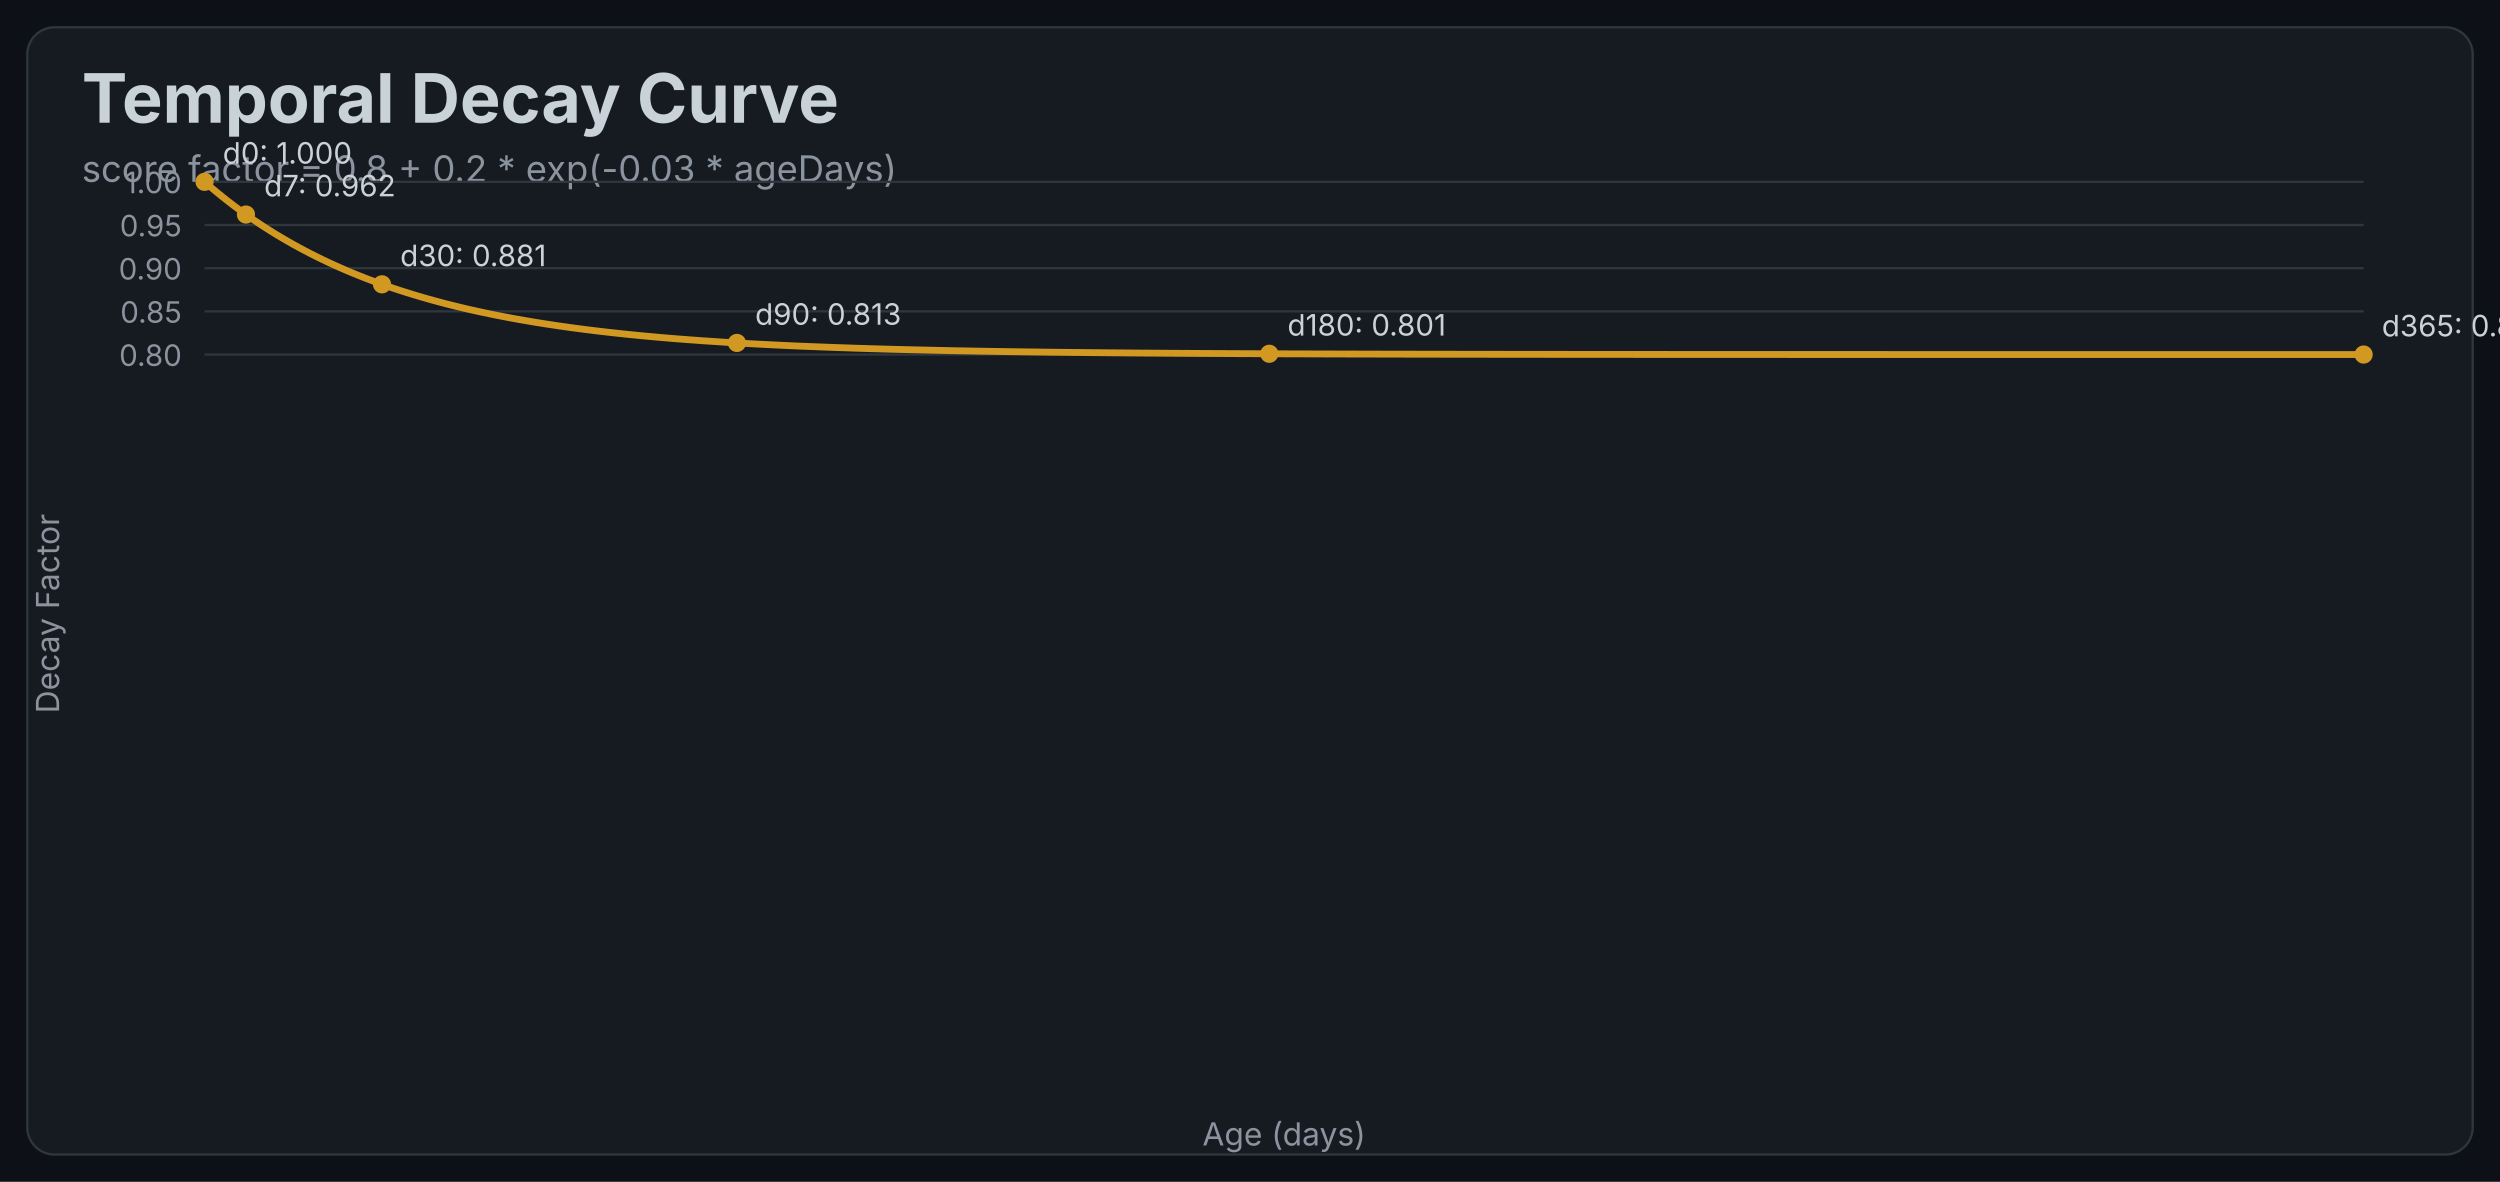
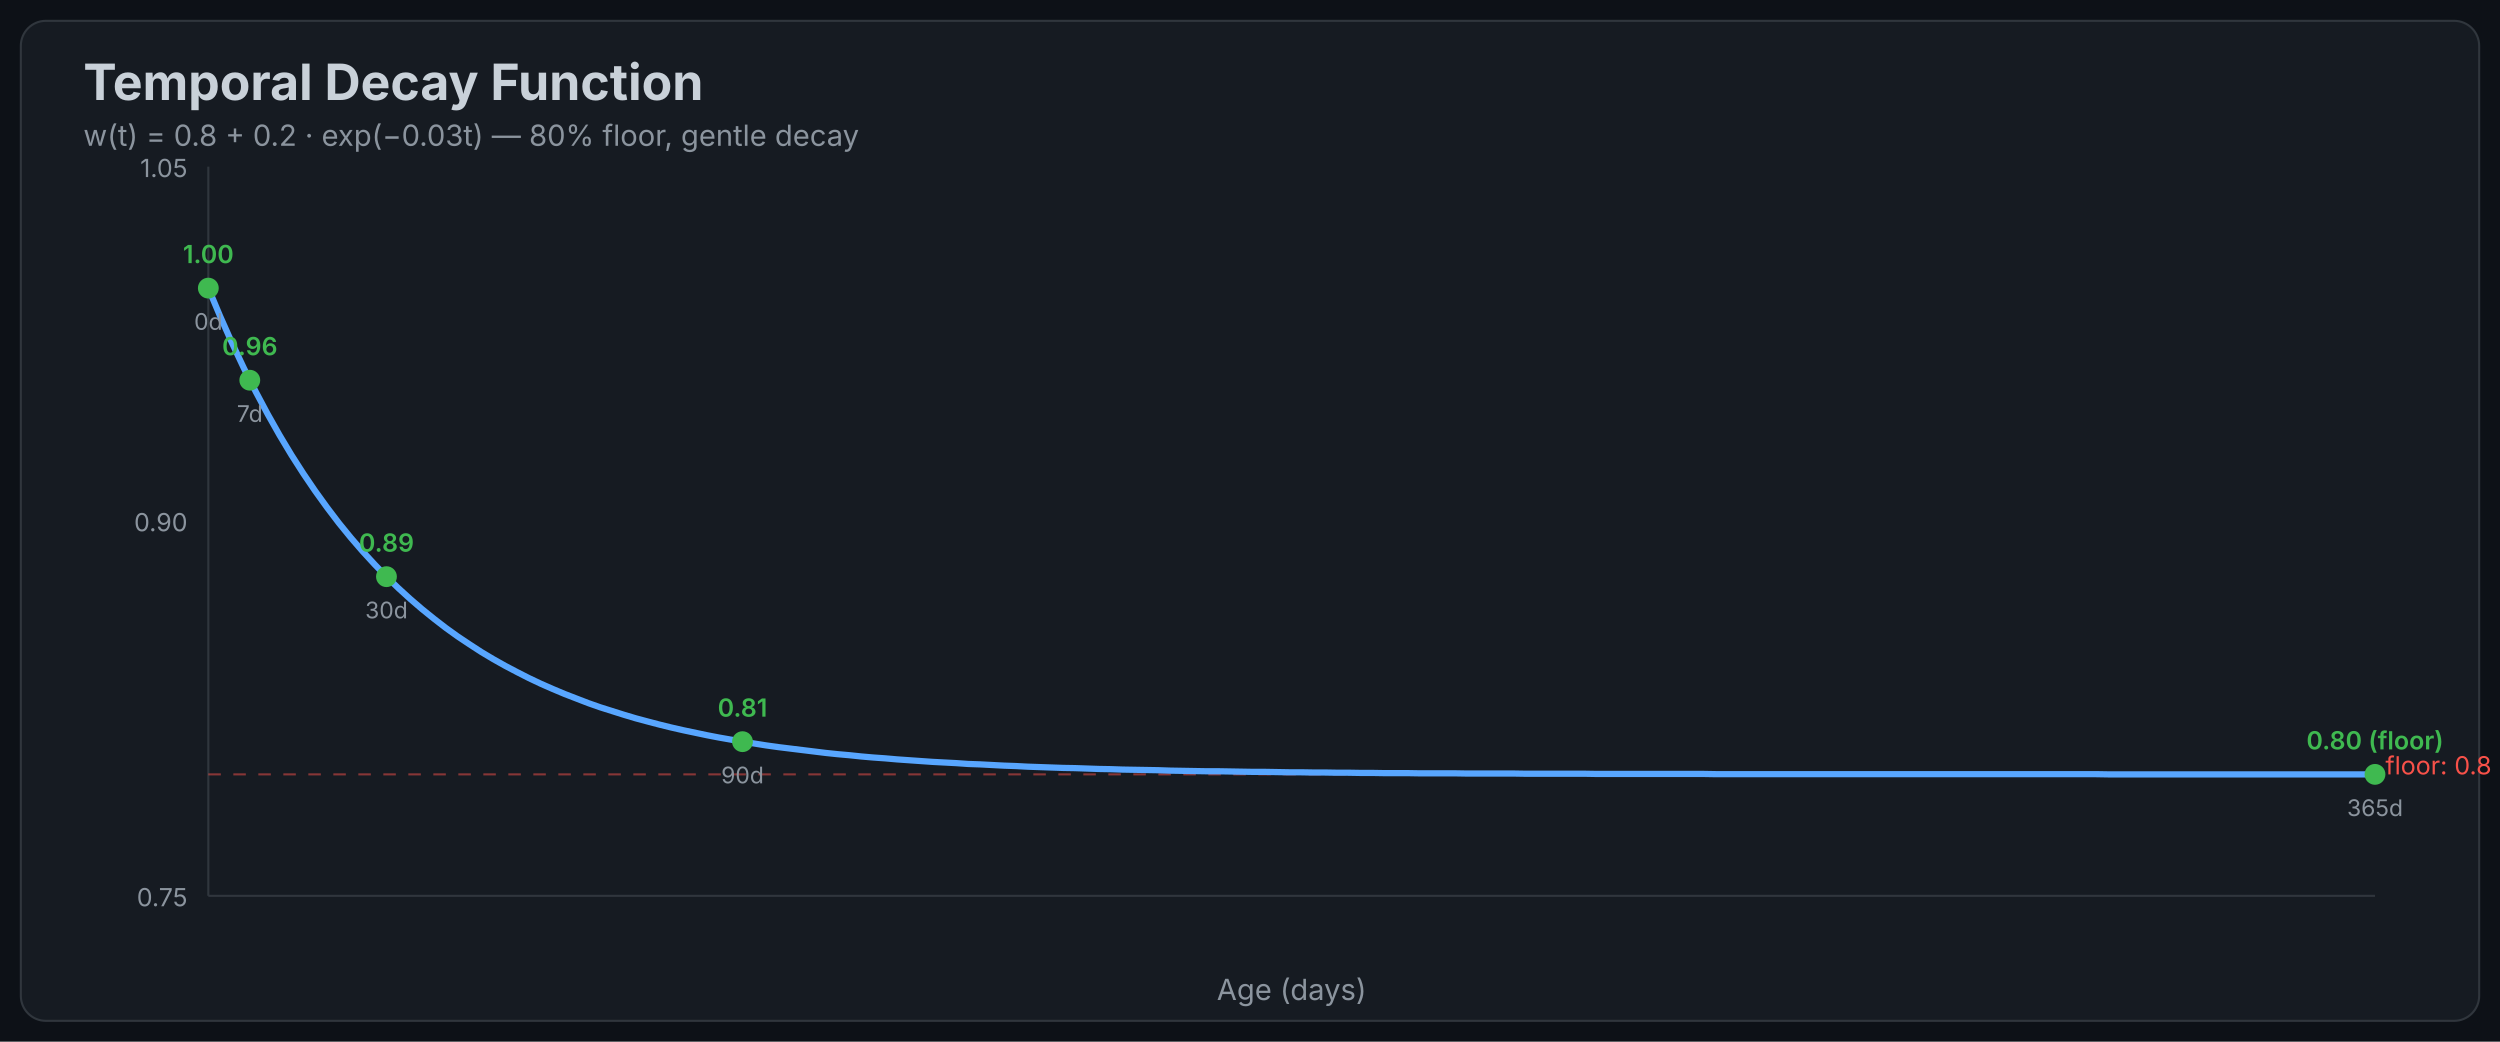
- <svg xmlns="http://www.w3.org/2000/svg" viewBox="0 0 1100 520" width="1100" height="520" role="img" aria-label="memory-spark chart">
+ <svg xmlns="http://www.w3.org/2000/svg" viewBox="0 0 1200 500" width="1200" height="500" role="img" aria-label="memory-spark chart">
  <defs>
-     <style>
-       text { font-family: -apple-system, BlinkMacSystemFont, 'Segoe UI', sans-serif; }
-     </style>
+     <style>text { font-family: -apple-system, BlinkMacSystemFont, 'Segoe UI', sans-serif; }</style>
  </defs>
-   <rect x="0" y="0" width="1100" height="520" fill="#0d1117" />
-   <rect x="12" y="12" width="1076" height="496" rx="12" fill="#161b22" stroke="#30363d" />
-   <text x="36" y="54" fill="#c9d1d9" font-size="30" font-weight="700">Temporal Decay Curve</text>
-   <text x="36" y="80" fill="#8b949e" font-size="16">score factor = 0.8 + 0.2 * exp(-0.03 * ageDays)</text>
-   <line x1="90" x2="1040" y1="156" y2="156" stroke="#30363d" />
-   <text x="80" y="161" fill="#8b949e" text-anchor="end" font-size="13">0.80</text>
-   <line x1="90" x2="1040" y1="137" y2="137" stroke="#30363d" />
-   <text x="80" y="142" fill="#8b949e" text-anchor="end" font-size="13">0.85</text>
-   <line x1="90" x2="1040" y1="118" y2="118" stroke="#30363d" />
-   <text x="80" y="123" fill="#8b949e" text-anchor="end" font-size="13">0.90</text>
-   <line x1="90" x2="1040" y1="99" y2="99" stroke="#30363d" />
-   <text x="80" y="104" fill="#8b949e" text-anchor="end" font-size="13">0.95</text>
-   <line x1="90" x2="1040" y1="80" y2="80" stroke="#30363d" />
-   <text x="80" y="85" fill="#8b949e" text-anchor="end" font-size="13">1.00</text>
-   <path d="M90.00 80.00 L92.60 82.25 L95.21 84.43 L97.81 86.54 L100.41 88.59 L103.01 90.59 L105.62 92.52 L108.22 94.40 L110.82 96.22 L113.42 97.98 L116.03 99.70 L118.63 101.36 L121.23 102.98 L123.84 104.54 L126.44 106.06 L129.04 107.54 L131.64 108.97 L134.25 110.36 L136.85 111.71 L139.45 113.02 L142.05 114.29 L144.66 115.52 L147.26 116.72 L149.86 117.88 L152.47 119.01 L155.07 120.10 L157.67 121.16 L160.27 122.19 L162.88 123.19 L165.48 124.16 L168.08 125.10 L170.68 126.01 L173.29 126.90 L175.89 127.76 L178.49 128.59 L181.10 129.40 L183.70 130.19 L186.30 130.95 L188.90 131.69 L191.51 132.41 L194.11 133.11 L196.71 133.79 L199.32 134.44 L201.92 135.08 L204.52 135.70 L207.12 136.30 L209.73 136.88 L212.33 137.45 L214.93 137.99 L217.53 138.53 L220.14 139.04 L222.74 139.54 L225.34 140.03 L227.95 140.50 L230.55 140.96 L233.15 141.40 L235.75 141.84 L238.36 142.25 L240.96 142.66 L243.56 143.05 L246.16 143.44 L248.77 143.81 L251.37 144.17 L253.97 144.52 L256.58 144.86 L259.18 145.19 L261.78 145.51 L264.38 145.82 L266.99 146.12 L269.59 146.41 L272.19 146.69 L274.79 146.97 L277.40 147.24 L280.00 147.49 L282.60 147.75 L285.21 147.99 L287.81 148.23 L290.41 148.46 L293.01 148.68 L295.62 148.90 L298.22 149.11 L300.82 149.31 L303.42 149.51 L306.03 149.70 L308.63 149.89 L311.23 150.07 L313.84 150.24 L316.44 150.41 L319.04 150.58 L321.64 150.74 L324.25 150.89 L326.85 151.04 L329.45 151.19 L332.05 151.33 L334.66 151.47 L337.26 151.60 L339.86 151.73 L342.47 151.86 L345.07 151.98 L347.67 152.10 L350.27 152.22 L352.88 152.33 L355.48 152.44 L358.08 152.54 L360.68 152.64 L363.29 152.74 L365.89 152.84 L368.49 152.93 L371.10 153.02 L373.70 153.11 L376.30 153.20 L378.90 153.28 L381.51 153.36 L384.11 153.44 L386.71 153.51 L389.32 153.59 L391.92 153.66 L394.52 153.73 L397.12 153.79 L399.73 153.86 L402.33 153.92 L404.93 153.98 L407.53 154.04 L410.14 154.10 L412.74 154.16 L415.34 154.21 L417.95 154.27 L420.55 154.32 L423.15 154.37 L425.75 154.41 L428.36 154.46 L430.96 154.51 L433.56 154.55 L436.16 154.59 L438.77 154.64 L441.37 154.68 L443.97 154.72 L446.58 154.75 L449.18 154.79 L451.78 154.83 L454.38 154.86 L456.99 154.89 L459.59 154.93 L462.19 154.96 L464.79 154.99 L467.40 155.02 L470.00 155.05 L472.60 155.08 L475.21 155.10 L477.81 155.13 L480.41 155.16 L483.01 155.18 L485.62 155.20 L488.22 155.23 L490.82 155.25 L493.42 155.27 L496.03 155.29 L498.63 155.32 L501.23 155.34 L503.84 155.36 L506.44 155.37 L509.04 155.39 L511.64 155.41 L514.25 155.43 L516.85 155.45 L519.45 155.46 L522.05 155.48 L524.66 155.49 L527.26 155.51 L529.86 155.52 L532.47 155.54 L535.07 155.55 L537.67 155.56 L540.27 155.58 L542.88 155.59 L545.48 155.60 L548.08 155.61 L550.68 155.62 L553.29 155.64 L555.89 155.65 L558.49 155.66 L561.10 155.67 L563.70 155.68 L566.30 155.69 L568.90 155.70 L571.51 155.70 L574.11 155.71 L576.71 155.72 L579.32 155.73 L581.92 155.74 L584.52 155.75 L587.12 155.75 L589.73 155.76 L592.33 155.77 L594.93 155.77 L597.53 155.78 L600.14 155.79 L602.74 155.79 L605.34 155.80 L607.95 155.81 L610.55 155.81 L613.15 155.82 L615.75 155.82 L618.36 155.83 L620.96 155.83 L623.56 155.84 L626.16 155.84 L628.77 155.85 L631.37 155.85 L633.97 155.86 L636.58 155.86 L639.18 155.86 L641.78 155.87 L644.38 155.87 L646.99 155.88 L649.59 155.88 L652.19 155.88 L654.79 155.89 L657.40 155.89 L660.00 155.89 L662.60 155.90 L665.21 155.90 L667.81 155.90 L670.41 155.91 L673.01 155.91 L675.62 155.91 L678.22 155.91 L680.82 155.92 L683.42 155.92 L686.03 155.92 L688.63 155.92 L691.23 155.93 L693.84 155.93 L696.44 155.93 L699.04 155.93 L701.64 155.93 L704.25 155.94 L706.85 155.94 L709.45 155.94 L712.05 155.94 L714.66 155.94 L717.26 155.94 L719.86 155.95 L722.47 155.95 L725.07 155.95 L727.67 155.95 L730.27 155.95 L732.88 155.95 L735.48 155.96 L738.08 155.96 L740.68 155.96 L743.29 155.96 L745.89 155.96 L748.49 155.96 L751.10 155.96 L753.70 155.96 L756.30 155.96 L758.90 155.97 L761.51 155.97 L764.11 155.97 L766.71 155.97 L769.32 155.97 L771.92 155.97 L774.52 155.97 L777.12 155.97 L779.73 155.97 L782.33 155.97 L784.93 155.97 L787.53 155.98 L790.14 155.98 L792.74 155.98 L795.34 155.98 L797.95 155.98 L800.55 155.98 L803.15 155.98 L805.75 155.98 L808.36 155.98 L810.96 155.98 L813.56 155.98 L816.16 155.98 L818.77 155.98 L821.37 155.98 L823.97 155.98 L826.58 155.98 L829.18 155.98 L831.78 155.99 L834.38 155.99 L836.99 155.99 L839.59 155.99 L842.19 155.99 L844.79 155.99 L847.40 155.99 L850.00 155.99 L852.60 155.99 L855.21 155.99 L857.81 155.99 L860.41 155.99 L863.01 155.99 L865.62 155.99 L868.22 155.99 L870.82 155.99 L873.42 155.99 L876.03 155.99 L878.63 155.99 L881.23 155.99 L883.84 155.99 L886.44 155.99 L889.04 155.99 L891.64 155.99 L894.25 155.99 L896.85 155.99 L899.45 155.99 L902.05 155.99 L904.66 155.99 L907.26 155.99 L909.86 155.99 L912.47 155.99 L915.07 155.99 L917.67 155.99 L920.27 155.99 L922.88 155.99 L925.48 156.00 L928.08 156.00 L930.68 156.00 L933.29 156.00 L935.89 156.00 L938.49 156.00 L941.10 156.00 L943.70 156.00 L946.30 156.00 L948.90 156.00 L951.51 156.00 L954.11 156.00 L956.71 156.00 L959.32 156.00 L961.92 156.00 L964.52 156.00 L967.12 156.00 L969.73 156.00 L972.33 156.00 L974.93 156.00 L977.53 156.00 L980.14 156.00 L982.74 156.00 L985.34 156.00 L987.95 156.00 L990.55 156.00 L993.15 156.00 L995.75 156.00 L998.36 156.00 L1000.96 156.00 L1003.56 156.00 L1006.16 156.00 L1008.77 156.00 L1011.37 156.00 L1013.97 156.00 L1016.58 156.00 L1019.18 156.00 L1021.78 156.00 L1024.38 156.00 L1026.99 156.00 L1029.59 156.00 L1032.19 156.00 L1034.79 156.00 L1037.40 156.00 L1040.00 156.00" fill="none" stroke="#d29922" stroke-width="3" />
-   <circle cx="90" cy="80" r="4" fill="#d29922" />
-   <text x="98" y="72" fill="#c9d1d9" font-size="13">d0: 1.000</text>
-   <circle cx="108.219" cy="94.396" r="4" fill="#d29922" />
-   <text x="116.219" y="86.396" fill="#c9d1d9" font-size="13">d7: 0.962</text>
-   <circle cx="168.082" cy="125.101" r="4" fill="#d29922" />
-   <text x="176.082" y="117.101" fill="#c9d1d9" font-size="13">d30: 0.881</text>
-   <circle cx="324.247" cy="150.892" r="4" fill="#d29922" />
-   <text x="332.247" y="142.892" fill="#c9d1d9" font-size="13">d90: 0.813</text>
-   <circle cx="558.493" cy="155.657" r="4" fill="#d29922" />
-   <text x="566.493" y="147.657" fill="#c9d1d9" font-size="13">d180: 0.801</text>
-   <circle cx="1040" cy="155.999" r="4" fill="#d29922" />
-   <text x="1048" y="147.999" fill="#c9d1d9" font-size="13">d365: 0.800</text>
-   <text x="565" y="504" fill="#8b949e" text-anchor="middle" font-size="14">Age (days)</text>
-   <text transform="translate(26 270) rotate(-90)" fill="#8b949e" text-anchor="middle" font-size="14">Decay Factor</text>
+   <rect width="1200" height="500" fill="#0d1117" />
+   <rect x="10" y="10" width="1180" height="480" rx="12" fill="#161b22" stroke="#30363d" />
+   <text x="40" y="48" fill="#c9d1d9" font-size="24" font-weight="700">Temporal Decay Function</text>
+   <text x="40" y="70" fill="#8b949e" font-size="14">w(t) = 0.8 + 0.2 · exp(−0.03t) — 80% floor, gentle decay</text>
+   <line x1="100" y1="80" x2="100" y2="430" stroke="#30363d" />
+   <line x1="100" y1="430" x2="1140" y2="430" stroke="#30363d" />
+   <line x1="100" y1="371.7" x2="1140" y2="371.7" stroke="#f85149" stroke-dasharray="6" opacity="0.5" />
+   <text x="1145" y="371.7" fill="#f85149" font-size="12">floor: 0.8</text>
+   <text x="90" y="85" text-anchor="end" fill="#8b949e" font-size="12">1.05</text>
+   <text x="90" y="255.0" text-anchor="end" fill="#8b949e" font-size="12">0.90</text>
+   <text x="90" y="435" text-anchor="end" fill="#8b949e" font-size="12">0.75</text>
+   <text x="620.0" y="480" text-anchor="middle" fill="#8b949e" font-size="14">Age (days)</text>
+   <polyline points="100.0,138.3 105.7,151.9 111.4,164.7 117.1,176.8 122.8,188.1 128.5,198.8 134.2,208.9 139.9,218.4 145.6,227.3 151.3,235.7 157.0,243.6 162.7,251.1 168.4,258.1 174.1,264.7 179.8,270.9 185.5,276.8 191.2,282.3 196.9,287.5 202.6,292.4 208.3,297.0 214.0,301.4 219.7,305.5 225.4,309.3 231.1,313.0 236.8,316.4 242.5,319.6 248.2,322.6 253.9,325.5 259.6,328.2 265.3,330.7 271.0,333.1 276.7,335.3 282.4,337.5 288.1,339.5 293.8,341.3 299.5,343.1 305.2,344.8 310.8,346.3 316.5,347.8 322.2,349.2 327.9,350.5 333.6,351.7 339.3,352.9 345.0,354.0 350.7,355.0 356.4,356.0 362.1,356.9 367.8,357.8 373.5,358.6 379.2,359.3 384.9,360.0 390.6,360.7 396.3,361.4 402.0,362.0 407.7,362.5 413.4,363.1 419.1,363.6 424.8,364.0 430.5,364.5 436.2,364.9 441.9,365.3 447.6,365.7 453.3,366.0 459.0,366.3 464.7,366.7 470.4,366.9 476.1,367.2 481.8,367.5 487.5,367.7 493.2,368.0 498.9,368.2 504.6,368.4 510.3,368.6 516.0,368.7 521.7,368.9 527.4,369.1 533.1,369.2 538.8,369.4 544.5,369.5 550.2,369.6 555.9,369.7 561.6,369.9 567.3,370.0 573.0,370.1 578.7,370.2 584.4,370.2 590.1,370.3 595.8,370.4 601.5,370.5 607.2,370.5 612.9,370.6 618.6,370.7 624.3,370.7 630.0,370.8 635.7,370.8 641.4,370.9 647.1,370.9 652.8,371.0 658.5,371.0 664.2,371.1 669.9,371.1 675.6,371.1 681.3,371.2 687.0,371.2 692.7,371.2 698.4,371.2 704.1,371.3 709.8,371.3 715.5,371.3 721.2,371.3 726.8,371.3 732.5,371.4 738.2,371.4 743.9,371.4 749.6,371.4 755.3,371.4 761.0,371.4 766.7,371.5 772.4,371.5 778.1,371.5 783.8,371.5 789.5,371.5 795.2,371.5 800.9,371.5 806.6,371.5 812.3,371.5 818.0,371.5 823.7,371.6 829.4,371.6 835.1,371.6 840.8,371.6 846.5,371.6 852.2,371.6 857.9,371.6 863.6,371.6 869.3,371.6 875.0,371.6 880.7,371.6 886.4,371.6 892.1,371.6 897.8,371.6 903.5,371.6 909.2,371.6 914.9,371.6 920.6,371.6 926.3,371.6 932.0,371.6 937.7,371.6 943.4,371.6 949.1,371.6 954.8,371.6 960.5,371.6 966.2,371.6 971.9,371.6 977.6,371.6 983.3,371.6 989.0,371.6 994.7,371.6 1000.4,371.6 1006.1,371.6 1011.8,371.7 1017.5,371.7 1023.2,371.7 1028.9,371.7 1034.6,371.7 1040.3,371.7 1046.0,371.7 1051.7,371.7 1057.4,371.7 1063.1,371.7 1068.8,371.7 1074.5,371.7 1080.2,371.7 1085.9,371.7 1091.6,371.7 1097.3,371.7 1103.0,371.7 1108.7,371.7 1114.4,371.7 1120.1,371.7 1125.8,371.7 1131.5,371.7 1137.2,371.7" fill="none" stroke="#58a6ff" stroke-width="3" />
+   <circle cx="100.0" cy="138.3" r="5" fill="#3fb950" />
+   <text x="100.0" y="126.3" text-anchor="middle" fill="#3fb950" font-size="12" font-weight="600">1.00</text>
+   <text x="100.0" y="158.3" text-anchor="middle" fill="#8b949e" font-size="11">0d</text>
+   <circle cx="119.9" cy="182.5" r="5" fill="#3fb950" />
+   <text x="119.9" y="170.5" text-anchor="middle" fill="#3fb950" font-size="12" font-weight="600">0.96</text>
+   <text x="119.9" y="202.5" text-anchor="middle" fill="#8b949e" font-size="11">7d</text>
+   <circle cx="185.5" cy="276.8" r="5" fill="#3fb950" />
+   <text x="185.5" y="264.8" text-anchor="middle" fill="#3fb950" font-size="12" font-weight="600">0.89</text>
+   <text x="185.5" y="296.8" text-anchor="middle" fill="#8b949e" font-size="11">30d</text>
+   <circle cx="356.4" cy="356.0" r="5" fill="#3fb950" />
+   <text x="356.4" y="344.0" text-anchor="middle" fill="#3fb950" font-size="12" font-weight="600">0.81</text>
+   <text x="356.4" y="376.0" text-anchor="middle" fill="#8b949e" font-size="11">90d</text>
+   <circle cx="1140.0" cy="371.7" r="5" fill="#3fb950" />
+   <text x="1140.0" y="359.7" text-anchor="middle" fill="#3fb950" font-size="12" font-weight="600">0.80 (floor)</text>
+   <text x="1140.0" y="391.7" text-anchor="middle" fill="#8b949e" font-size="11">365d</text>
</svg>
